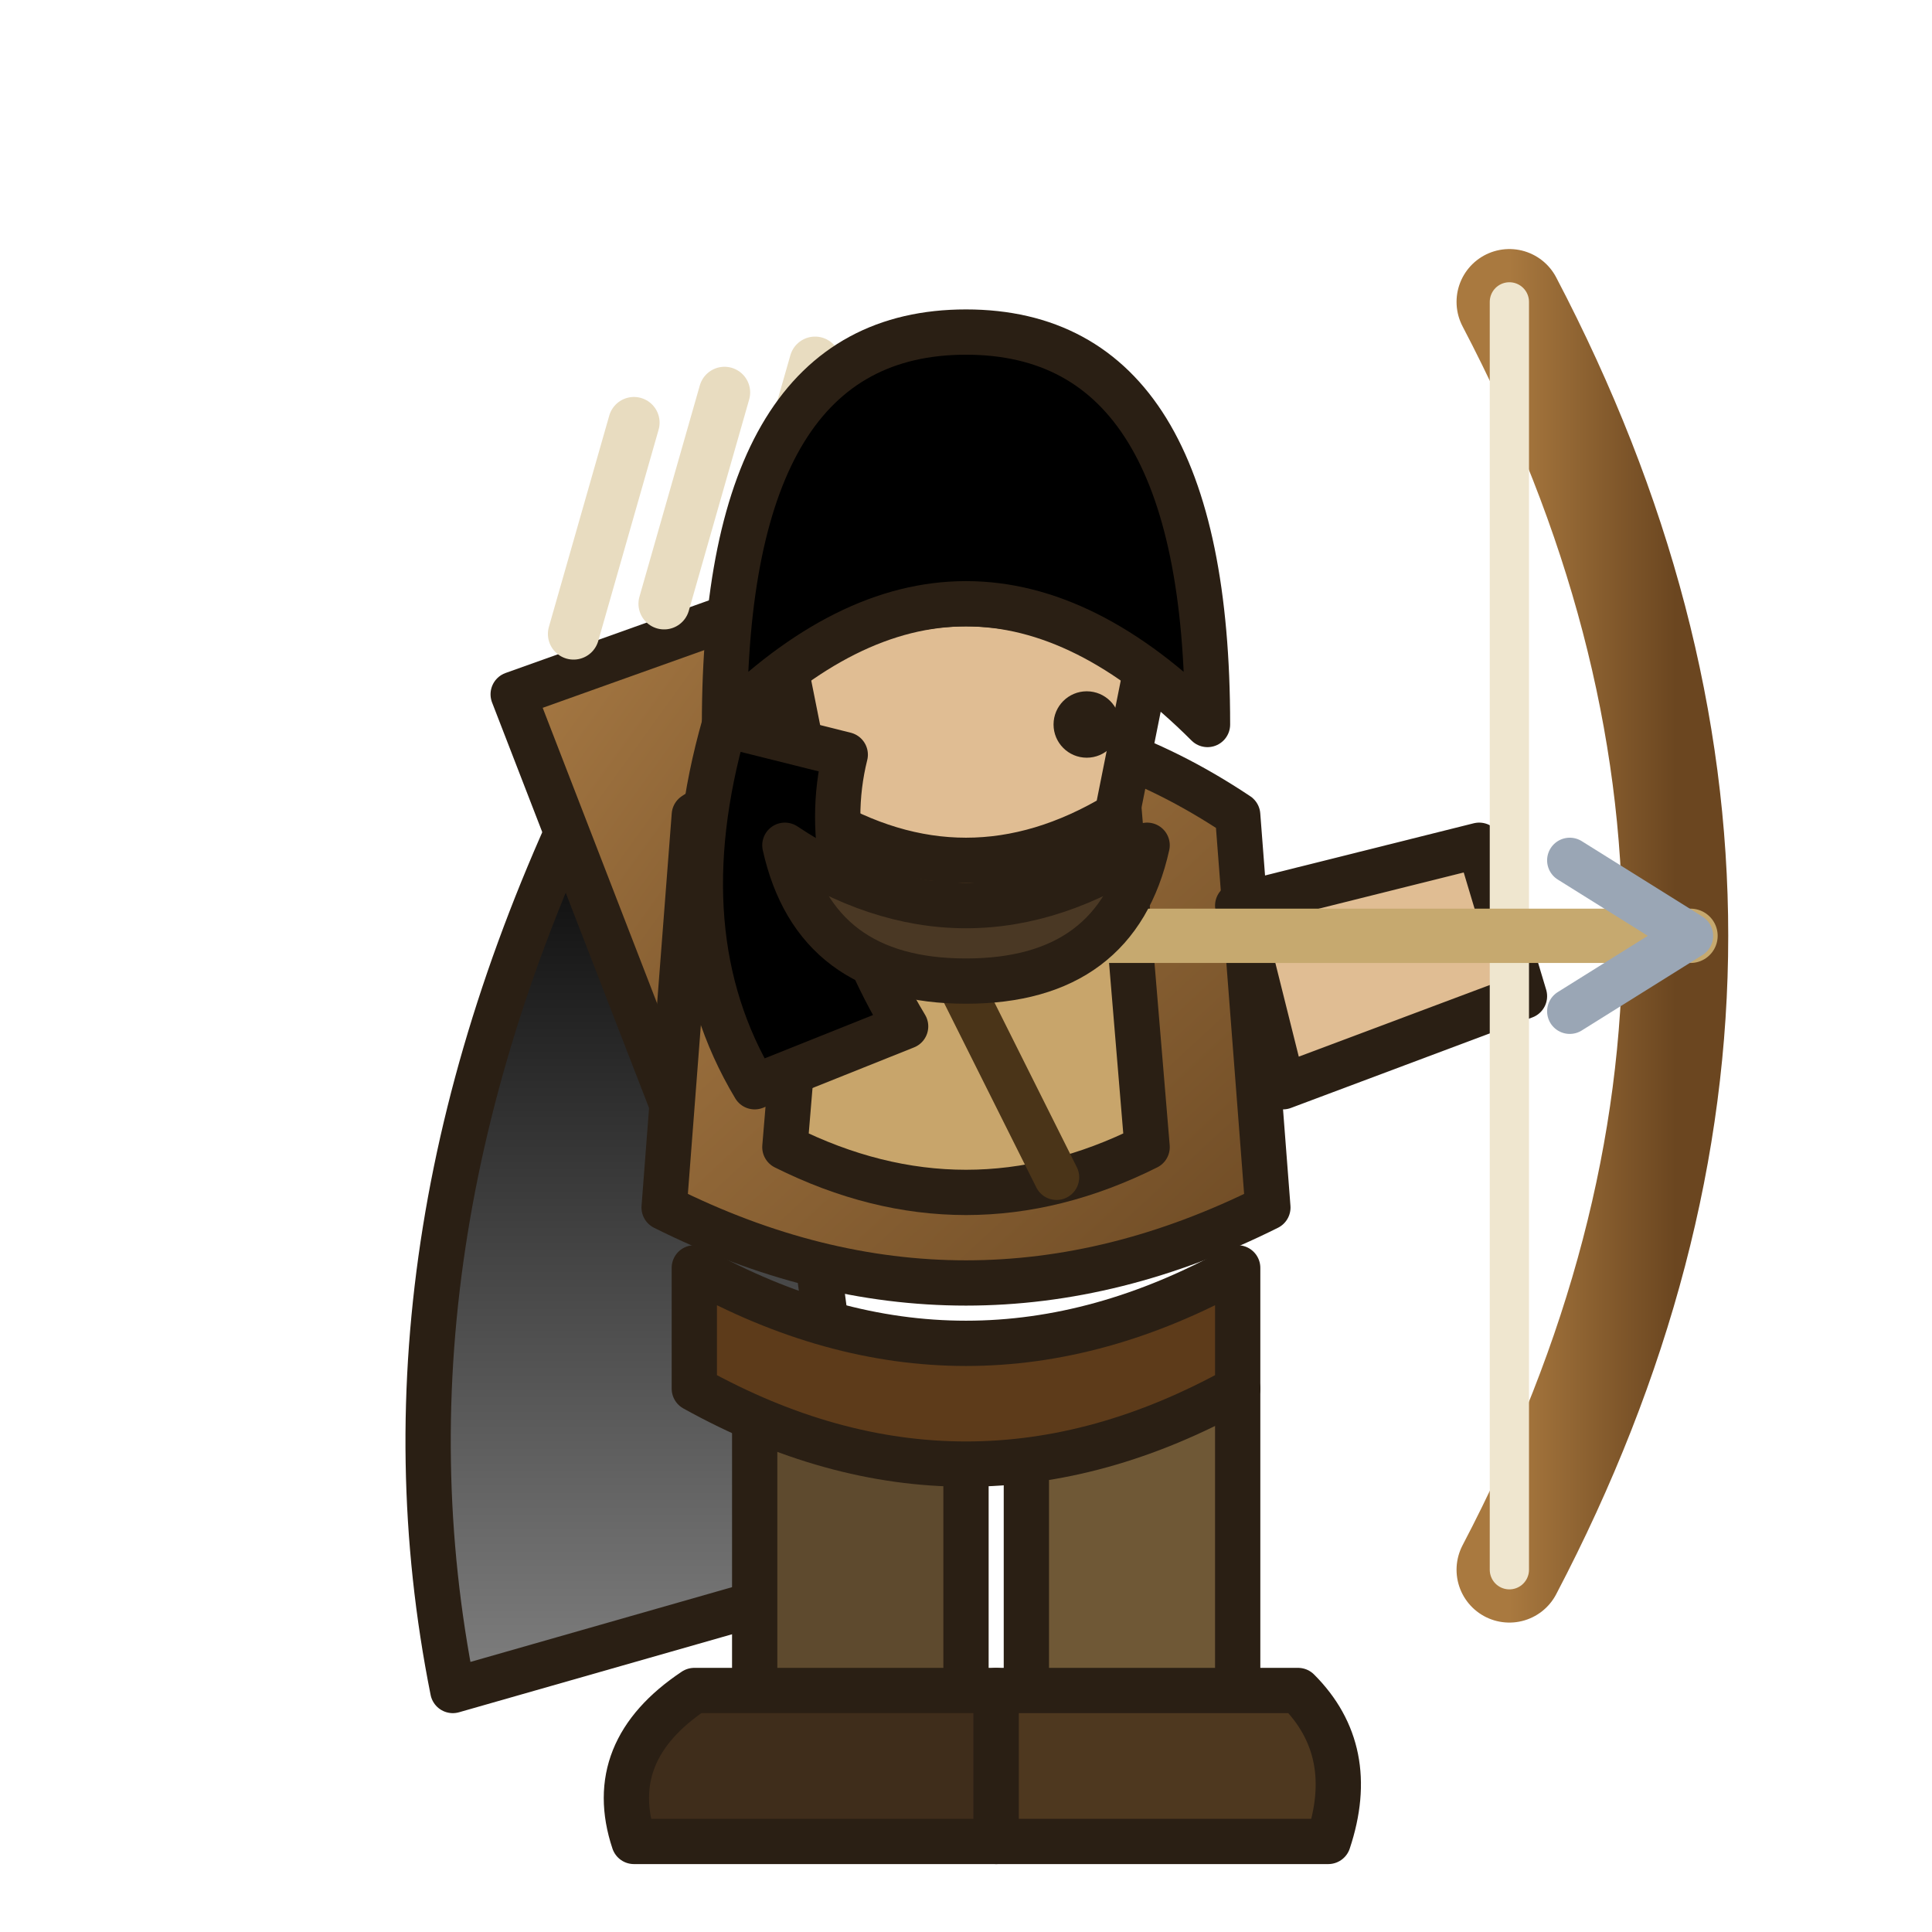
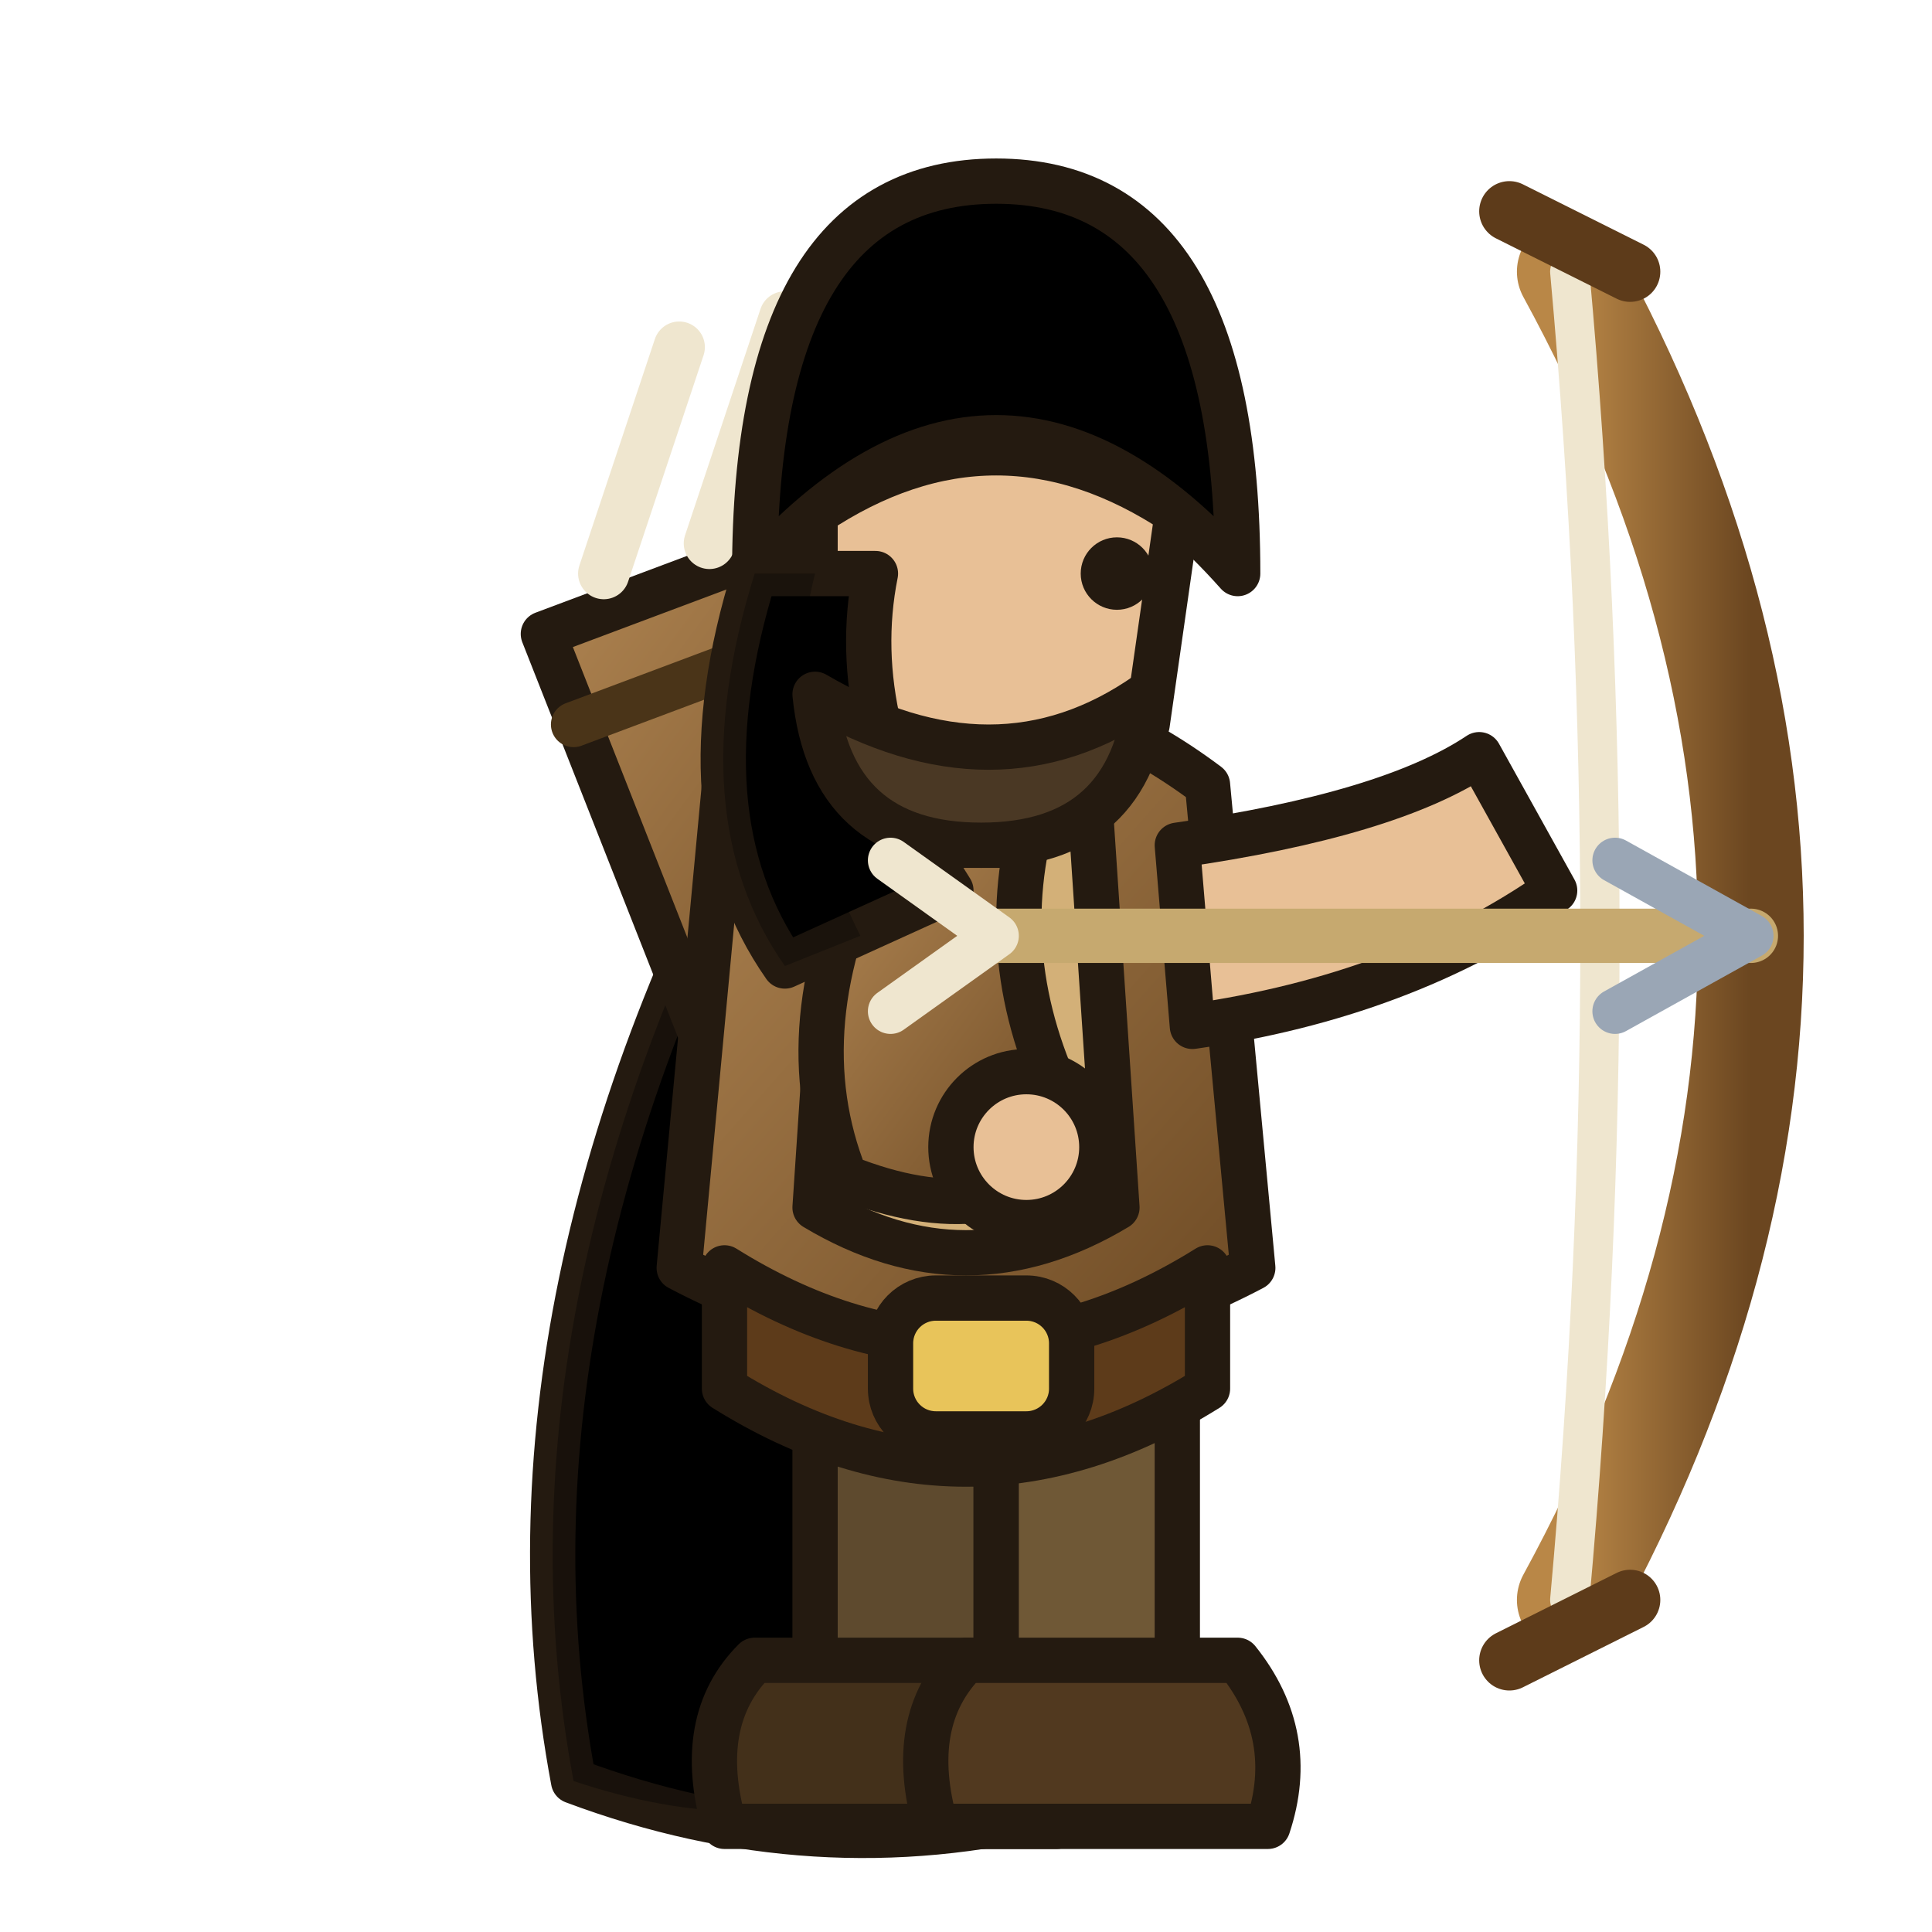
<svg xmlns="http://www.w3.org/2000/svg" viewBox="0 0 128 128" aria-hidden="true">
  <defs>
-     <linearGradient id="am-cloak" x1="0" y1="0" x2="0" y2="1">
-       <stop offset="0%" stop-color="currentColor" />
-       <stop offset="100%" stop-color="rgba(0,0,0,0.5)" />
-     </linearGradient>
-     <linearGradient id="am-leather" x1="0" y1="0" x2="1" y2="1">
-       <stop offset="0%" stop-color="#a97b45" />
+     <linearGradient id="a-leather" x1="0" y1="0" x2="1" y2="1">
+       <stop offset="0%" stop-color="#b08552" />
      <stop offset="100%" stop-color="#6d4a24" />
    </linearGradient>
-     <linearGradient id="am-bow" x1="0" y1="0" x2="1" y2="0">
-       <stop offset="0%" stop-color="#a9793f" />
+     <linearGradient id="a-bow" x1="0" y1="0" x2="1" y2="0">
+       <stop offset="0%" stop-color="#b98747" />
      <stop offset="100%" stop-color="#6b4620" />
    </linearGradient>
  </defs>
-   <g stroke="#2a1f14" stroke-width="3" stroke-linejoin="round" stroke-linecap="round">
-     <path d="M40 50 q-16 32 -10 62 l28 -8 q-8 -32 -2 -54 Z" fill="url(#am-cloak)" />
-     <path d="M50 92 h14 v22 h-14 Z" fill="#5e4a2e" />
-     <path d="M68 92 h14 v22 h-14 Z" fill="#6f5836" />
-     <path d="M46 112 h20 v10 h-24 q-2 -6 4 -10 Z" fill="#3f2d1b" />
-     <path d="M66 112 h20 q4 4 2 10 h-22 Z" fill="#4e381f" />
-     <path d="M34 46 l14 -5 12 30 -14 6 Z" fill="url(#am-leather)" />
-     <g stroke="#e8dcc0" stroke-width="3.4">
-       <path d="M38 42 l4 -14" />
-       <path d="M44 40 l4 -14" />
-       <path d="M50 38 l4 -14" />
+   <g stroke="#241a10" stroke-width="3" stroke-linejoin="round" stroke-linecap="round">
+     <g class="part-cloak">
+       <path d="M52 50 q-20 36 -14 68 q16 6 32 2 q-10 -36 -2 -66 Z" fill="currentColor" />
+       <path d="M52 50 q-20 36 -14 68 q6 2 11 2 q-5 -38 7 -68 Z" fill="rgba(0,0,0,0.33)" stroke="none" />
    </g>
-     <path d="M46 54 q18 -12 36 0 l2 26 q-20 10 -40 0 Z" fill="url(#am-leather)" />
-     <path d="M54 52 q10 16 20 0 l2 24 q-12 6 -24 0 Z" fill="#c8a56b" />
-     <path d="M46 84 q18 10 36 0 l0 8 q-18 10 -36 0 Z" fill="#5d3b1a" />
-     <path d="M58 54 l12 24" stroke="#4a3418" stroke-width="3" />
-     <path d="M82 60 l16 -4 3 10 -16 6 Z" fill="#e0bd93" />
-     <path d="M100 20 q22 42 0 84" fill="none" stroke="url(#am-bow)" stroke-width="7" />
-     <path d="M100 20 L100 104" fill="none" stroke="#efe6cf" stroke-width="2.6" />
-     <path d="M62 62 L112 62" fill="none" stroke="#c6a96f" stroke-width="3.6" />
-     <path d="M112 62 l-8 -5 M112 62 l-8 5" fill="none" stroke="#9aa6b5" stroke-width="3" />
-     <path d="M52 44 q12 -8 24 0 l-2 10 q-10 6 -20 0 Z" fill="#e0bd93" />
-     <circle cx="72" cy="48" r="2.2" fill="#2a1f14" stroke="none" />
-     <path d="M48 48 q0 -26 16 -26 q16 0 16 26 q-8 -8 -16 -8 q-8 0 -16 8 Z" fill="currentColor" />
-     <path d="M48 48 q-4 14 2 24 l10 -4 q-6 -10 -4 -18 Z" fill="currentColor" />
-     <path d="M52 56 q12 8 24 0 q-2 9 -12 9 q-10 0 -12 -9 Z" fill="#4a3824" />
+     <g class="part-leg-back">
+       <path d="M54 82 h12 v30 h-12 Z" fill="#5e4a2e" />
+       <path d="M50 110 h18 q4 5 2 11 h-22 q-2 -7 2 -11 Z" fill="#43301a" />
+     </g>
+     <g class="part-leg-front">
+       <path d="M66 82 h12 v30 h-12 Z" fill="#6f5836" />
+       <path d="M64 110 h18 q4 5 2 11 h-22 q-2 -7 2 -11 Z" fill="#51391f" />
+     </g>
+     <g class="part-quiver">
+       <path d="M36 42 l16 -6 13 32 -16 7 Z" fill="url(#a-leather)" />
+       <g stroke="#efe6cf" stroke-width="3.4">
+         <path d="M40 38 l5 -15" />
+         <path d="M47 36 l5 -15" />
+         <path d="M54 34 l5 -15" />
+       </g>
+       <path d="M38 48 l16 -6" stroke="#4a3418" stroke-width="3" />
+     </g>
+     <g class="part-body">
+       <path d="M48 52 q16 -12 32 0 l3 32 q-19 10 -38 0 Z" fill="url(#a-leather)" />
+       <path d="M56 50 q8 16 16 0 l2 30 q-10 6 -20 0 Z" fill="#d3b078" />
+       <path d="M48 84 q16 10 32 0 l0 8 q-16 10 -32 0 Z" fill="#5d3b1a" />
+       <rect x="59" y="86" width="12" height="9" rx="3" fill="#e8c45a" />
+       <path d="M52 56 l14 24" stroke="#4a3418" stroke-width="3" />
+       <path d="M50 54 q6 -8 14 -6" fill="none" stroke="rgba(255,255,255,0.35)" stroke-width="2.6" />
+     </g>
+     <g class="part-arm-back">
+       <path d="M58 56 q-6 12 -2 22 q10 4 16 -2 q-6 -10 -4 -20 Z" fill="url(#a-leather)" />
+       <circle cx="68" cy="76" r="5" fill="#e8c096" />
+     </g>
+     <g class="part-head">
+       <path d="M54 34 q12 -8 24 0 l-2 14 q-11 7 -22 0 Z" fill="#e8c096" />
+       <circle cx="74" cy="38" r="2.4" fill="#241a10" stroke="none" />
+       <path d="M50 38 q0 -26 16 -26 q16 0 16 26 q-8 -9 -16 -9 q-8 0 -16 9 Z" fill="currentColor" />
+       <path d="M50 38 q-5 16 2 26 l11 -5 q-7 -11 -5 -21 Z" fill="currentColor" />
+       <path d="M50 38 q-5 16 2 26 l5 -2 q-6 -12 -3 -24 Z" fill="rgba(0,0,0,0.28)" stroke="none" />
+       <path d="M54 46 q12 7 22 0 q-1 10 -11 10 q-10 0 -11 -10 Z" fill="#4a3824" />
+     </g>
+     <g class="part-arm-front">
+       <path d="M78 56 q14 -2 20 -6 l5 9 q-10 7 -24 9 Z" fill="#e8c096" />
+       <g class="part-bow">
+         <path d="M104 18 q24 44 0 88" fill="none" stroke="url(#a-bow)" stroke-width="7" />
+         <path d="M104 18 q4 44 0 88" fill="none" stroke="#efe6cf" stroke-width="2.6" />
+         <path d="M100 14 l8 4 M100 110 l8 -4" stroke="#5d3b1a" stroke-width="4" />
+       </g>
+       <g class="part-arrow">
+         <path d="M66 62 L116 62" stroke="#c6a96f" stroke-width="3.6" />
+         <path d="M116 62 l-9 -5 M116 62 l-9 5" stroke="#9aa6b5" stroke-width="3" />
+         <path d="M66 62 l-7 -5 M66 62 l-7 5" stroke="#efe6cf" stroke-width="3" />
+       </g>
+     </g>
  </g>
</svg>
